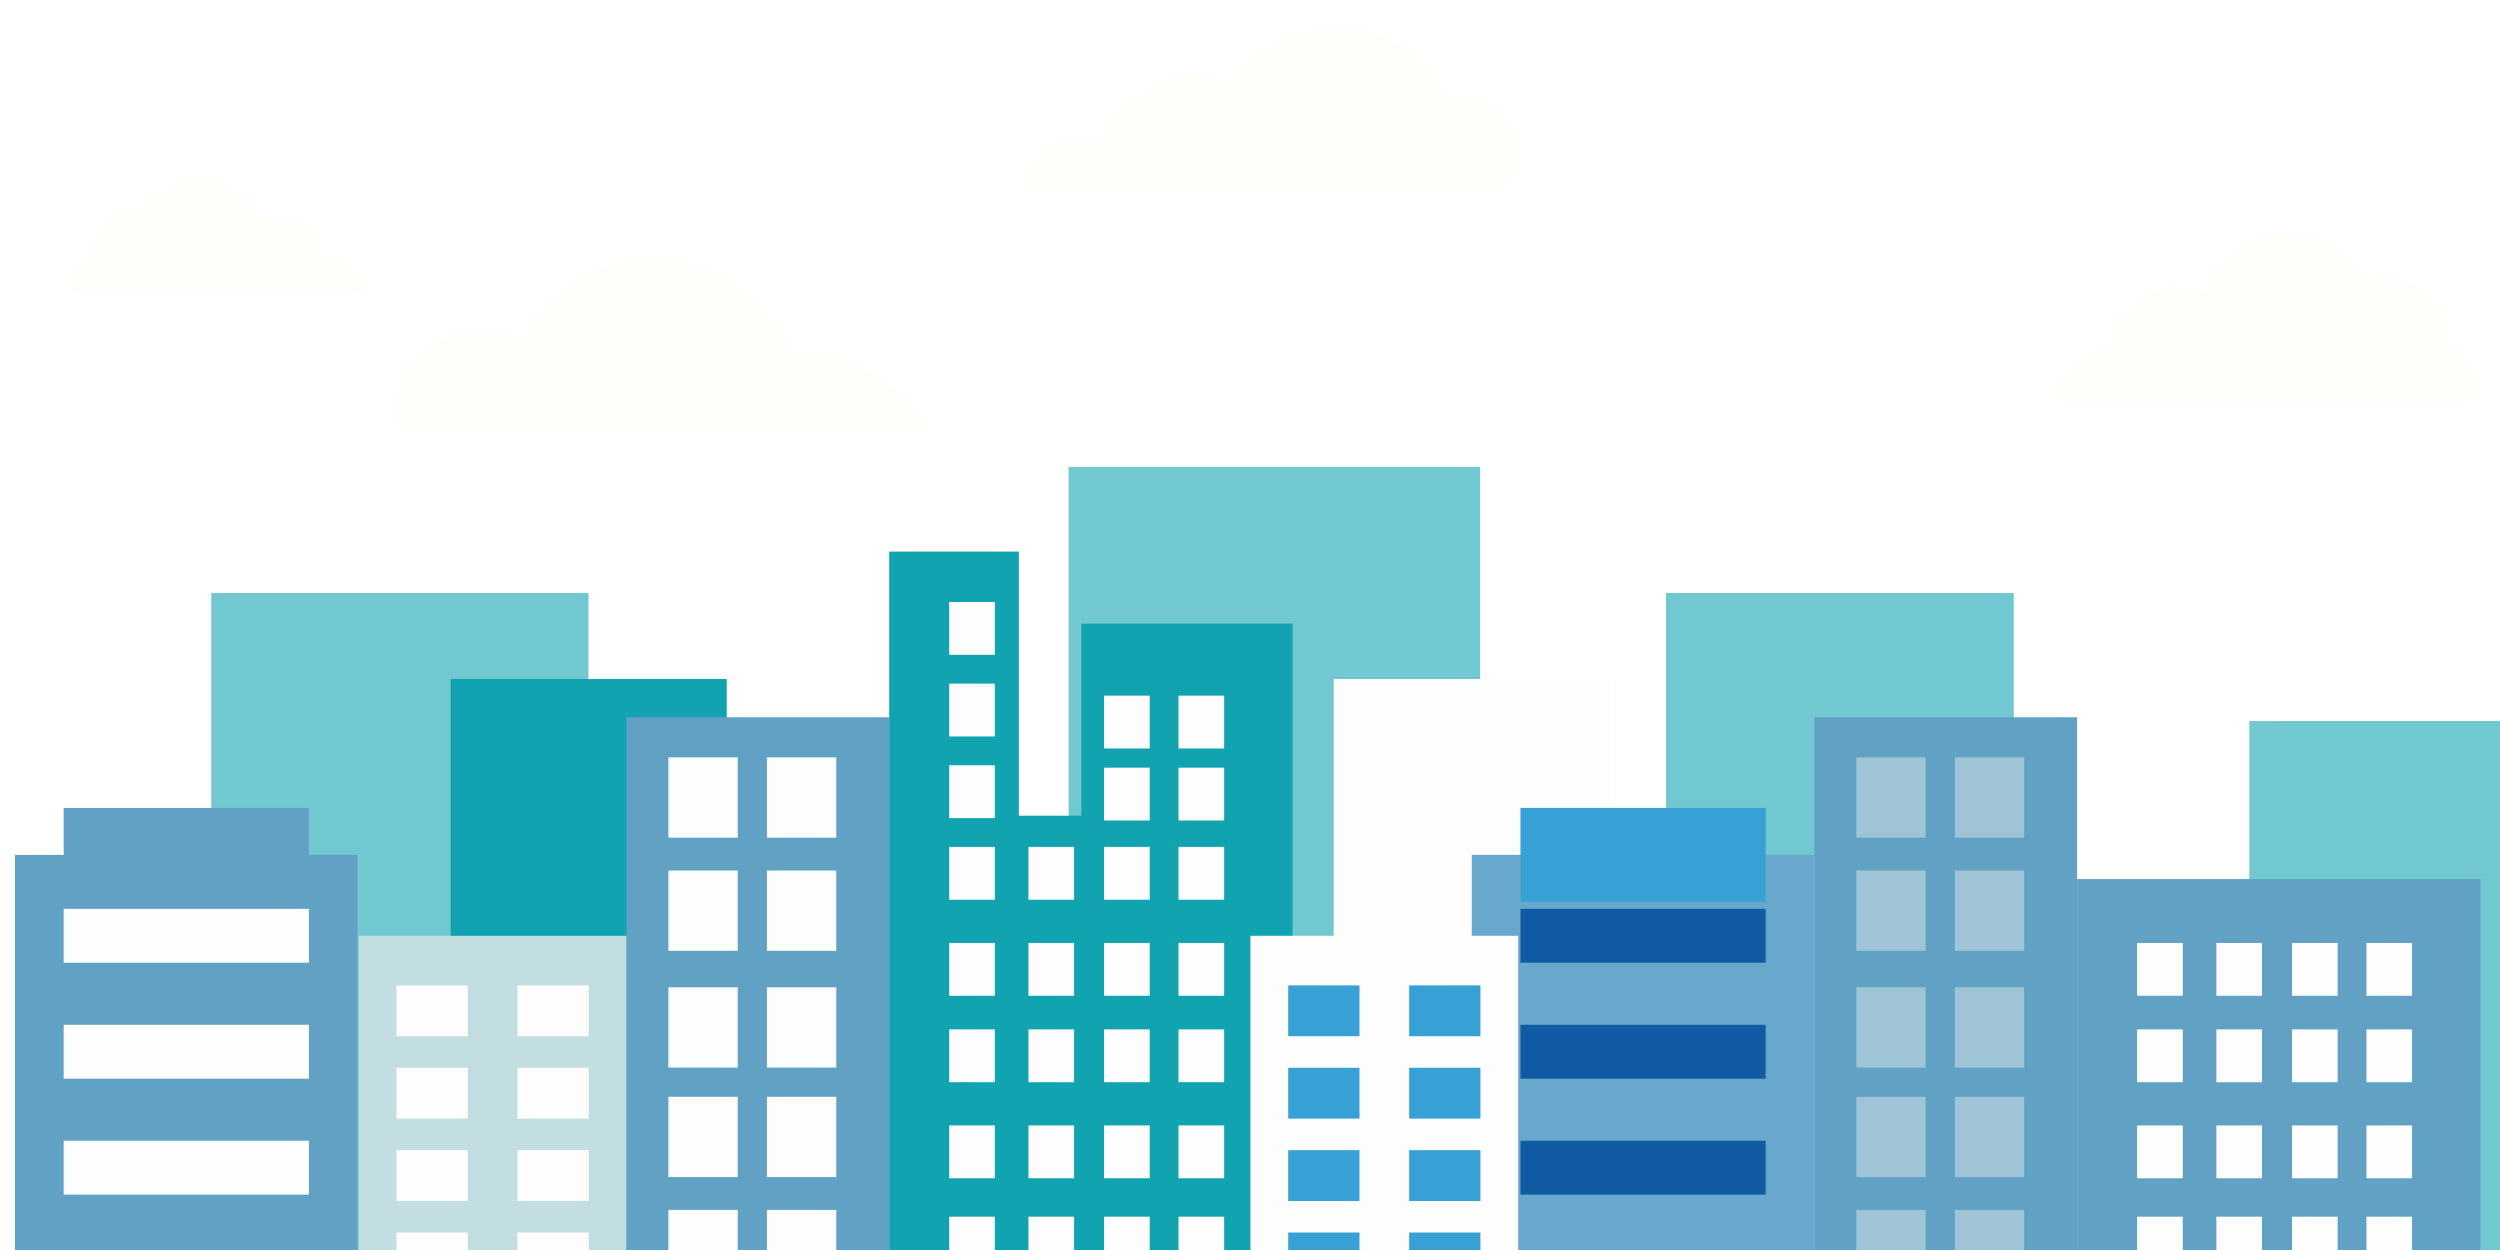
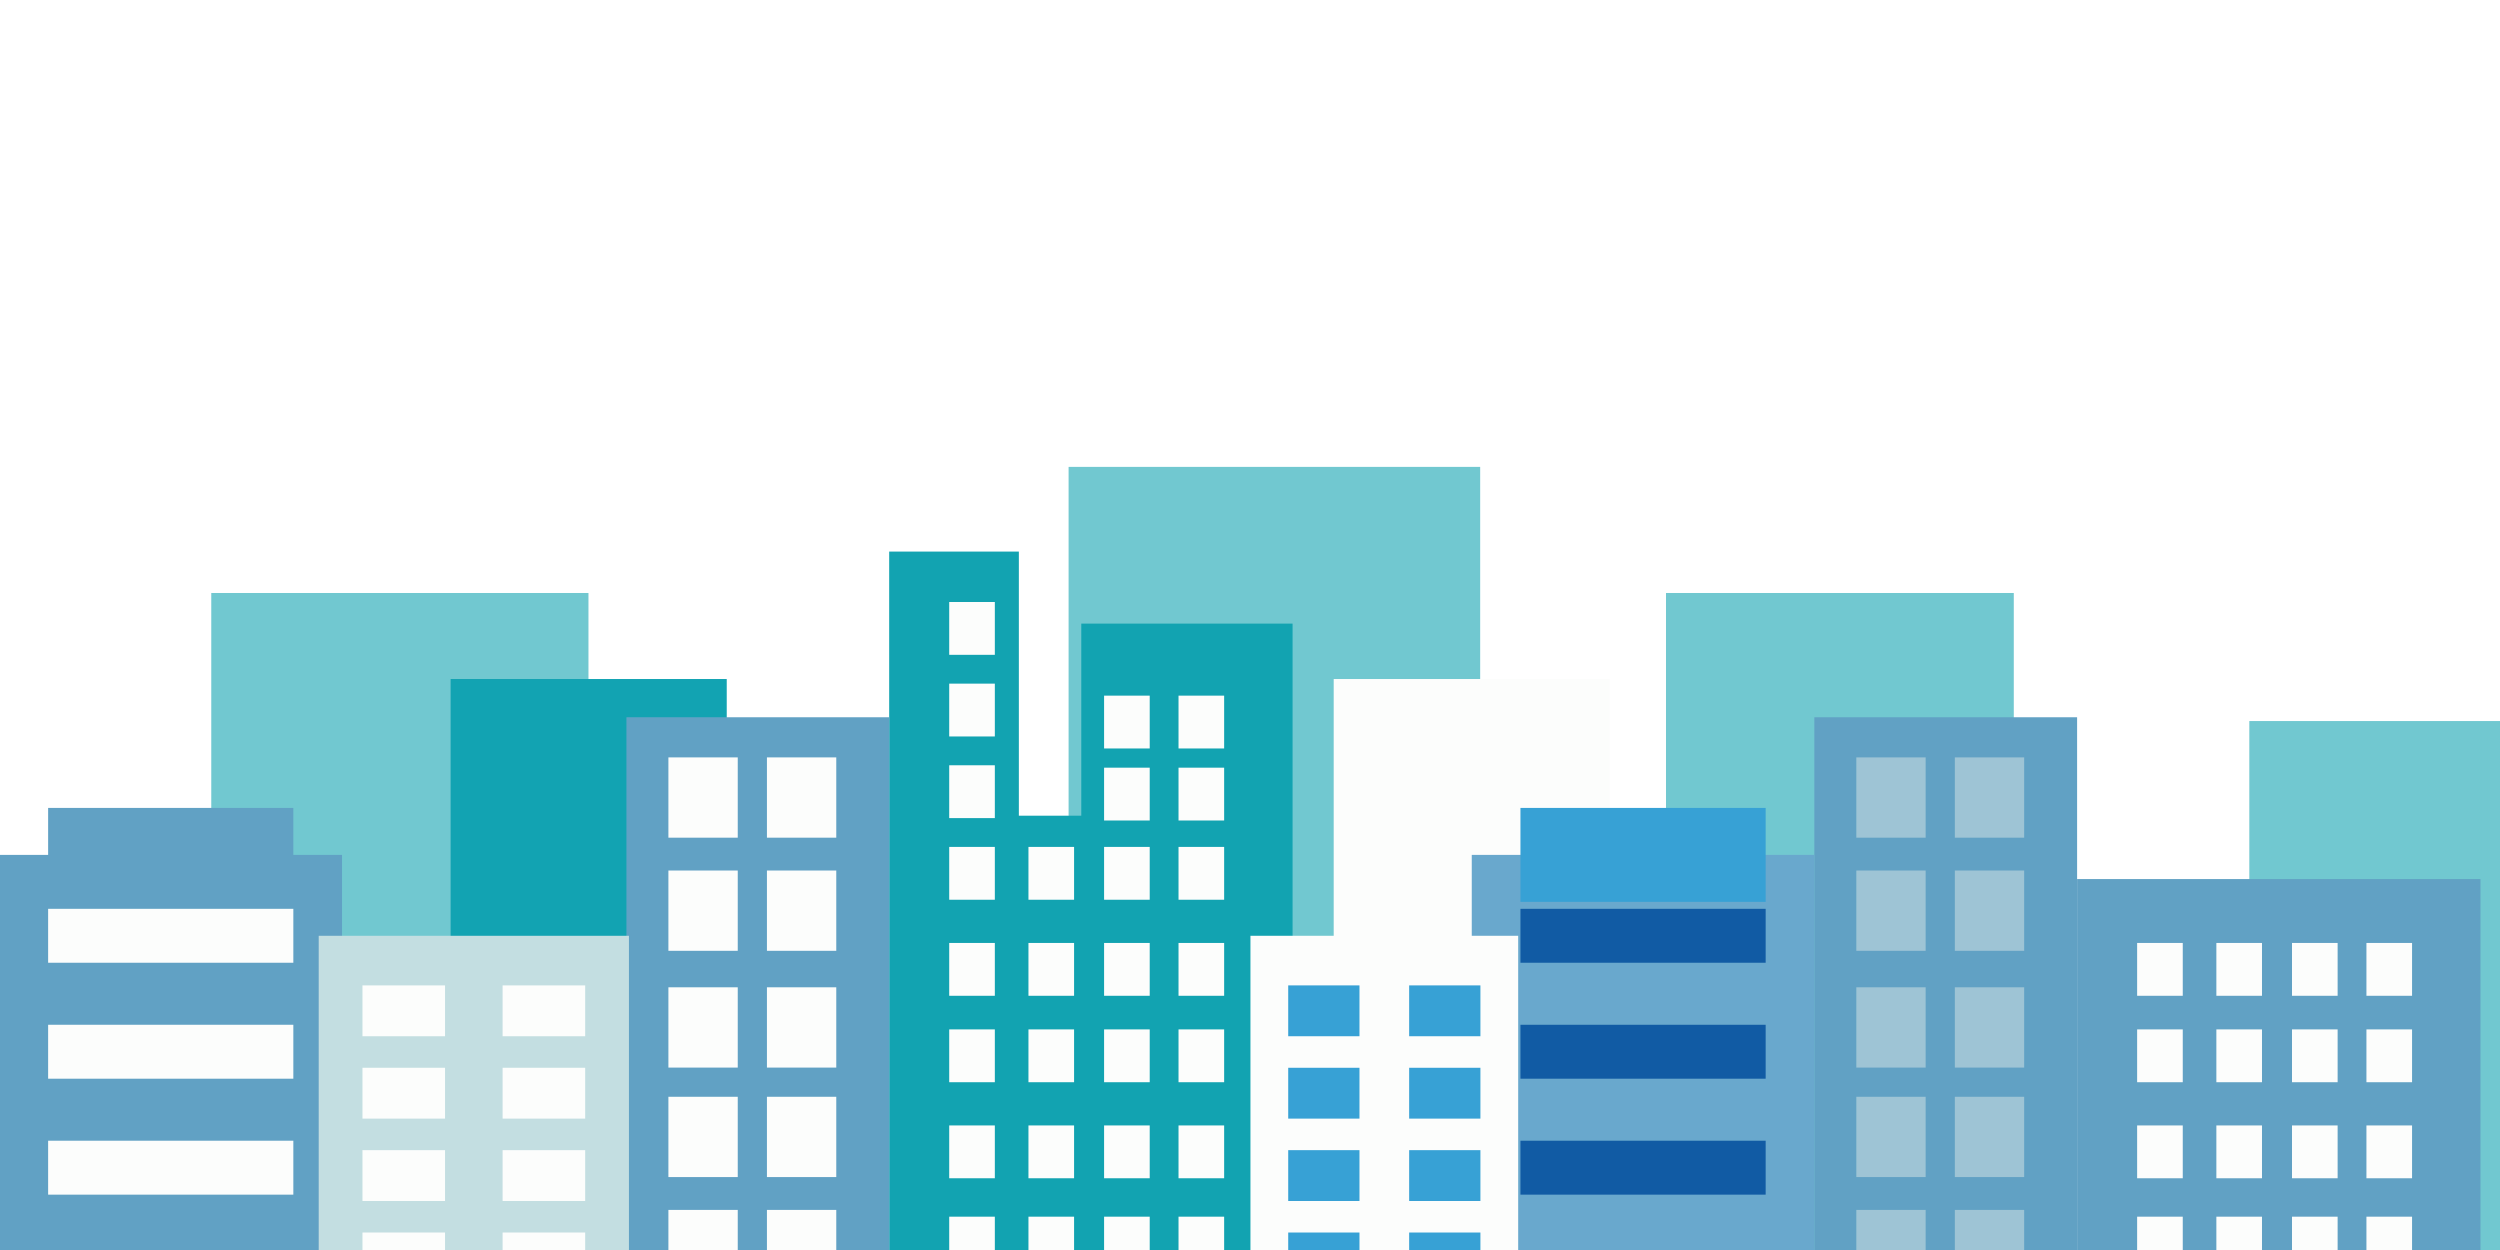
<svg xmlns="http://www.w3.org/2000/svg" id="apps" version="1.1" xml:space="preserve" width="1000" height="500" viewBox="0 0 1000 500">
  <defs id="defs6">
    <clipPath clipPathUnits="userSpaceOnUse" id="clipPath18">
      <path d="M 0,800 800,800 800,0 0,0 0,800 Z" id="path20" />
    </clipPath>
    <clipPath clipPathUnits="userSpaceOnUse" id="clipPath26">
      <path d="m 337.081,374.47 131.857,0 0,-374.47 -131.857,0 0,374.47 z" id="path28" />
    </clipPath>
    <clipPath clipPathUnits="userSpaceOnUse" id="clipPath40">
      <path d="m 62.772,334.065 120.809,0 0,-334.065 -120.809,0 0,334.065 z" id="path42" />
    </clipPath>
    <clipPath clipPathUnits="userSpaceOnUse" id="clipPath54">
      <path d="m 528.32,334.065 111.326,0 0,-334.065 -111.326,0 0,334.065 z" id="path56" />
    </clipPath>
    <clipPath clipPathUnits="userSpaceOnUse" id="clipPath68">
      <path d="m 714.941,293.071 88.361,0 0,-293.071 -88.361,0 0,293.071 z" id="path70" />
    </clipPath>
    <clipPath clipPathUnits="userSpaceOnUse" id="clipPath378">
      <path d="M 0,800 800,800 800,0 0,0 0,800 Z" id="path380" />
    </clipPath>
    <clipPath clipPathUnits="userSpaceOnUse" id="clipPath490">
      <path d="m 82.039,760.912 667.227,0 0,-332.352 -667.227,0 0,332.352 z" id="path492" />
    </clipPath>
    <clipPath clipPathUnits="userSpaceOnUse" id="clipPath616">
      <path d="m 69.217,749.222 681.049,0 0,-305.391 -681.049,0 0,305.391 z" id="path618" />
    </clipPath>
    <clipPath clipPathUnits="userSpaceOnUse" id="clipPath712">
      <path d="m 288.621,785.406 222.758,0 0,-22.135 -222.758,0 0,22.135 z" id="path714" />
    </clipPath>
    <clipPath clipPathUnits="userSpaceOnUse" id="clipPath378-0">
      <path d="M 0,800 800,800 800,0 0,0 0,800 Z" id="path380-4" />
    </clipPath>
    <clipPath clipPathUnits="userSpaceOnUse" id="clipPath490-1">
      <path d="m 82.039,760.912 667.227,0 0,-332.352 -667.227,0 0,332.352 z" id="path492-1" />
    </clipPath>
    <clipPath clipPathUnits="userSpaceOnUse" id="clipPath616-3">
      <path d="m 69.217,749.222 681.049,0 0,-305.391 -681.049,0 0,305.391 z" id="path618-5" />
    </clipPath>
    <clipPath clipPathUnits="userSpaceOnUse" id="clipPath490-1-6">
      <path d="m 82.039,760.912 667.227,0 0,-332.352 -667.227,0 0,332.352 z" id="path492-1-5" />
    </clipPath>
    <clipPath clipPathUnits="userSpaceOnUse" id="clipPath616-3-6">
      <path d="m 69.217,749.222 681.049,0 0,-305.391 -681.049,0 0,305.391 z" id="path618-5-4" />
    </clipPath>
    <clipPath clipPathUnits="userSpaceOnUse" id="clipPath616-3-6-2">
      <path d="m 69.217,749.222 681.049,0 0,-305.391 -681.049,0 0,305.391 z" id="path618-5-4-3" />
    </clipPath>
  </defs>
  <g id="g10" transform="matrix(1.25,0,0,-1.25,23.29967,344.5552)">
    <g transform="translate(21.27951,33.10332)" id="g374">
      <g id="g376" clip-path="url(#clipPath378-0)" />
    </g>
    <g id="g6237" transform="translate(30.23104,-3.9999999e-6)">
      <g id="g4417" transform="translate(-44.07467,-102.9548)">
        <g transform="translate(0,-145.2)" id="g14">
          <g id="g16" clip-path="url(#clipPath18)">
            <g id="g22">
              <g id="g24" />
              <g id="g30">
                <g clip-path="url(#clipPath26)" id="g32" style="opacity:0.6">
                  <path d="m 468.938,0 -131.857,0 0,374.47 131.857,0 0,-374.47 z" style="fill:#12a3b1;fill-opacity:1;fill-rule:nonzero;stroke:none" id="path34" />
                </g>
              </g>
            </g>
            <g id="g36">
              <g id="g38" />
              <g id="g44">
                <g clip-path="url(#clipPath40)" id="g46" style="opacity:0.6">
                  <path d="m 183.581,0 -120.809,0 0,334.065 120.809,0 0,-334.065 z" style="fill:#12a3b1;fill-opacity:1;fill-rule:nonzero;stroke:none" id="path48" />
                </g>
              </g>
            </g>
            <g id="g50">
              <g id="g52" />
              <g id="g58">
                <g clip-path="url(#clipPath54)" id="g60" style="opacity:0.6">
                  <path d="m 639.646,0 -111.326,0 0,334.065 111.326,0 0,-334.065 z" style="fill:#12a3b1;fill-opacity:1;fill-rule:nonzero;stroke:none" id="path62" />
                </g>
              </g>
            </g>
            <g id="g64">
              <g id="g66" />
              <g id="g72">
                <g clip-path="url(#clipPath68)" id="g74" style="opacity:0.6">
                  <path d="m 803.302,0 -88.36,0 0,293.071 88.36,0 0,-293.071 z" style="fill:#12a3b1;fill-opacity:1;fill-rule:nonzero;stroke:none" id="path76" />
                </g>
              </g>
            </g>
          </g>
        </g>
        <path d="m 139.4,-145.2 88.36,0 0,306.514 -88.36,0 0,-306.514 z" style="fill:#12a3b2;fill-opacity:1;fill-rule:nonzero;stroke:none" id="path78" />
        <path d="m 421.986,-145.2 88.36,0 0,306.514 -88.36,0 0,-306.514 z" style="fill:#fcfdfc;fill-opacity:1;fill-rule:nonzero;stroke:none" id="path80" />
        <g id="g82" transform="translate(279.7443,202.0947)">
          <path d="m 0,0 0,-347.295 129.083,0 0,324.245 -67.613,0 0,-61.468 -19.978,0 L 41.492,0 0,0 Z" style="fill:#12a3b1;fill-opacity:1;fill-rule:nonzero;stroke:none" id="path84" />
        </g>
        <path d="m 313.552,90.683 -14.599,0 0,16.904 14.599,0 0,-16.904 z" style="fill:#fcfdfc;fill-opacity:1;fill-rule:nonzero;stroke:none" id="path86" />
        <path d="m 313.552,116.807 -14.599,0 0,16.904 14.599,0 0,-16.904 z" style="fill:#fcfdfc;fill-opacity:1;fill-rule:nonzero;stroke:none" id="path88" />
        <path d="m 313.552,142.932 -14.599,0 0,16.903 14.599,0 0,-16.903 z" style="fill:#fcfdfc;fill-opacity:1;fill-rule:nonzero;stroke:none" id="path90" />
        <path d="m 313.552,169.056 -14.599,0 0,16.903 14.599,0 0,-16.903 z" style="fill:#fcfdfc;fill-opacity:1;fill-rule:nonzero;stroke:none" id="path92" />
        <path d="m 338.908,90.683 -14.598,0 0,16.904 14.598,0 0,-16.904 z" style="fill:#fcfdfc;fill-opacity:1;fill-rule:nonzero;stroke:none" id="path94" />
        <path d="m 363.111,90.683 -14.599,0 0,16.904 14.599,0 0,-16.904 z" style="fill:#fcfdfc;fill-opacity:1;fill-rule:nonzero;stroke:none" id="path96" />
        <path d="m 386.93,90.683 -14.599,0 0,16.904 14.599,0 0,-16.904 z" style="fill:#fcfdfc;fill-opacity:1;fill-rule:nonzero;stroke:none" id="path98" />
        <path d="m 363.111,116.039 -14.599,0 0,16.903 14.599,0 0,-16.903 z" style="fill:#fcfdfc;fill-opacity:1;fill-rule:nonzero;stroke:none" id="path100" />
        <path d="m 386.93,116.039 -14.599,0 0,16.903 14.599,0 0,-16.903 z" style="fill:#fcfdfc;fill-opacity:1;fill-rule:nonzero;stroke:none" id="path102" />
        <path d="m 363.111,139.09 -14.599,0 0,16.903 14.599,0 0,-16.903 z" style="fill:#fcfdfc;fill-opacity:1;fill-rule:nonzero;stroke:none" id="path104" />
        <path d="m 386.93,139.09 -14.599,0 0,16.903 14.599,0 0,-16.903 z" style="fill:#fcfdfc;fill-opacity:1;fill-rule:nonzero;stroke:none" id="path106" />
        <path d="m 313.552,59.949 -14.599,0 0,16.904 14.599,0 0,-16.904 z" style="fill:#fcfdfc;fill-opacity:1;fill-rule:nonzero;stroke:none" id="path108" />
        <path d="m 338.908,59.949 -14.598,0 0,16.904 14.598,0 0,-16.904 z" style="fill:#fcfdfc;fill-opacity:1;fill-rule:nonzero;stroke:none" id="path110" />
        <path d="m 363.111,59.949 -14.599,0 0,16.904 14.599,0 0,-16.904 z" style="fill:#fcfdfc;fill-opacity:1;fill-rule:nonzero;stroke:none" id="path112" />
        <path d="m 386.93,59.949 -14.599,0 0,16.904 14.599,0 0,-16.904 z" style="fill:#fcfdfc;fill-opacity:1;fill-rule:nonzero;stroke:none" id="path114" />
        <path d="m 313.552,32.289 -14.599,0 0,16.902 14.599,0 0,-16.902 z" style="fill:#fcfdfc;fill-opacity:1;fill-rule:nonzero;stroke:none" id="path116" />
        <path d="m 338.908,32.289 -14.598,0 0,16.902 14.598,0 0,-16.902 z" style="fill:#fcfdfc;fill-opacity:1;fill-rule:nonzero;stroke:none" id="path118" />
        <path d="m 363.111,32.289 -14.599,0 0,16.902 14.599,0 0,-16.902 z" style="fill:#fcfdfc;fill-opacity:1;fill-rule:nonzero;stroke:none" id="path120" />
        <path d="m 386.93,32.289 -14.599,0 0,16.902 14.599,0 0,-16.902 z" style="fill:#fcfdfc;fill-opacity:1;fill-rule:nonzero;stroke:none" id="path122" />
        <path d="m 313.552,1.555 -14.599,0 0,16.904 14.599,0 0,-16.904 z" style="fill:#fcfdfc;fill-opacity:1;fill-rule:nonzero;stroke:none" id="path124" />
        <path d="m 338.908,1.555 -14.598,0 0,16.904 14.598,0 0,-16.904 z" style="fill:#fcfdfc;fill-opacity:1;fill-rule:nonzero;stroke:none" id="path126" />
        <path d="m 363.111,1.555 -14.599,0 0,16.904 14.599,0 0,-16.904 z" style="fill:#fcfdfc;fill-opacity:1;fill-rule:nonzero;stroke:none" id="path128" />
        <path d="m 386.93,1.555 -14.599,0 0,16.904 14.599,0 0,-16.904 z" style="fill:#fcfdfc;fill-opacity:1;fill-rule:nonzero;stroke:none" id="path130" />
        <path d="m 313.552,-27.642 -14.599,0 0,16.903 14.599,0 0,-16.903 z" style="fill:#fcfdfc;fill-opacity:1;fill-rule:nonzero;stroke:none" id="path132" />
        <path d="m 338.908,-27.642 -14.598,0 0,16.903 14.598,0 0,-16.903 z" style="fill:#fcfdfc;fill-opacity:1;fill-rule:nonzero;stroke:none" id="path134" />
        <path d="m 363.111,-27.642 -14.599,0 0,16.903 14.599,0 0,-16.903 z" style="fill:#fcfdfc;fill-opacity:1;fill-rule:nonzero;stroke:none" id="path136" />
        <path d="m 386.93,-27.642 -14.599,0 0,16.903 14.599,0 0,-16.903 z" style="fill:#fcfdfc;fill-opacity:1;fill-rule:nonzero;stroke:none" id="path138" />
        <path d="m 313.552,-58.377 -14.599,0 0,16.904 14.599,0 0,-16.904 z" style="fill:#fcfdfc;fill-opacity:1;fill-rule:nonzero;stroke:none" id="path140" />
        <path d="m 338.908,-58.377 -14.598,0 0,16.904 14.598,0 0,-16.904 z" style="fill:#fcfdfc;fill-opacity:1;fill-rule:nonzero;stroke:none" id="path142" />
        <path d="m 363.111,-58.377 -14.599,0 0,16.904 14.599,0 0,-16.904 z" style="fill:#fcfdfc;fill-opacity:1;fill-rule:nonzero;stroke:none" id="path144" />
        <path d="m 386.93,-58.377 -14.599,0 0,16.904 14.599,0 0,-16.904 z" style="fill:#fcfdfc;fill-opacity:1;fill-rule:nonzero;stroke:none" id="path146" />
        <path d="m 313.552,-83.731 -14.599,0 0,16.902 14.599,0 0,-16.902 z" style="fill:#fcfdfc;fill-opacity:1;fill-rule:nonzero;stroke:none" id="path148" />
        <path d="m 338.908,-83.731 -14.598,0 0,16.902 14.598,0 0,-16.902 z" style="fill:#fcfdfc;fill-opacity:1;fill-rule:nonzero;stroke:none" id="path150" />
        <path d="m 363.111,-83.731 -14.599,0 0,16.902 14.599,0 0,-16.902 z" style="fill:#fcfdfc;fill-opacity:1;fill-rule:nonzero;stroke:none" id="path152" />
        <path d="m 386.93,-83.731 -14.599,0 0,16.902 14.599,0 0,-16.902 z" style="fill:#fcfdfc;fill-opacity:1;fill-rule:nonzero;stroke:none" id="path154" />
        <path d="m 313.552,-114.467 -14.599,0 0,16.904 14.599,0 0,-16.904 z" style="fill:#fcfdfc;fill-opacity:1;fill-rule:nonzero;stroke:none" id="path156" />
        <path d="m 338.908,-114.467 -14.598,0 0,16.904 14.598,0 0,-16.904 z" style="fill:#fcfdfc;fill-opacity:1;fill-rule:nonzero;stroke:none" id="path158" />
        <path d="m 363.111,-114.467 -14.599,0 0,16.904 14.599,0 0,-16.904 z" style="fill:#fcfdfc;fill-opacity:1;fill-rule:nonzero;stroke:none" id="path160" />
        <path d="m 386.93,-114.467 -14.599,0 0,16.904 14.599,0 0,-16.904 z" style="fill:#fcfdfc;fill-opacity:1;fill-rule:nonzero;stroke:none" id="path162" />
        <path d="m 334.298,-145.2 19.21,0 0,22.282 -19.21,0 0,-22.282 z" style="fill:#fcfdfc;fill-opacity:1;fill-rule:nonzero;stroke:none" id="path164" />
        <path d="m 659.877,-145.2 129.083,0 0,242.499 -129.083,0 0,-242.499 z" style="fill:#61a1c4;fill-opacity:1;fill-rule:nonzero;stroke:none" id="path166" />
        <path d="m 693.685,59.949 -14.599,0 0,16.904 14.599,0 0,-16.904 z" style="fill:#fcfdfc;fill-opacity:1;fill-rule:nonzero;stroke:none" id="path168" />
        <path d="m 719.04,59.949 -14.599,0 0,16.904 14.599,0 0,-16.904 z" style="fill:#fcfdfc;fill-opacity:1;fill-rule:nonzero;stroke:none" id="path170" />
        <path d="m 743.244,59.949 -14.6,0 0,16.904 14.6,0 0,-16.904 z" style="fill:#fcfdfc;fill-opacity:1;fill-rule:nonzero;stroke:none" id="path172" />
        <path d="m 767.062,59.949 -14.599,0 0,16.904 14.599,0 0,-16.904 z" style="fill:#fcfdfc;fill-opacity:1;fill-rule:nonzero;stroke:none" id="path174" />
        <path d="m 693.685,32.289 -14.599,0 0,16.902 14.599,0 0,-16.902 z" style="fill:#fcfdfc;fill-opacity:1;fill-rule:nonzero;stroke:none" id="path176" />
        <path d="m 719.04,32.289 -14.599,0 0,16.902 14.599,0 0,-16.902 z" style="fill:#fcfdfc;fill-opacity:1;fill-rule:nonzero;stroke:none" id="path178" />
        <path d="m 743.244,32.289 -14.6,0 0,16.902 14.6,0 0,-16.902 z" style="fill:#fcfdfc;fill-opacity:1;fill-rule:nonzero;stroke:none" id="path180" />
        <path d="m 767.062,32.289 -14.599,0 0,16.902 14.599,0 0,-16.902 z" style="fill:#fcfdfc;fill-opacity:1;fill-rule:nonzero;stroke:none" id="path182" />
        <path d="m 693.685,1.555 -14.599,0 0,16.904 14.599,0 0,-16.904 z" style="fill:#fcfdfc;fill-opacity:1;fill-rule:nonzero;stroke:none" id="path184" />
        <path d="m 719.04,1.555 -14.599,0 0,16.904 14.599,0 0,-16.904 z" style="fill:#fcfdfc;fill-opacity:1;fill-rule:nonzero;stroke:none" id="path186" />
        <path d="m 743.244,1.555 -14.6,0 0,16.904 14.6,0 0,-16.904 z" style="fill:#fcfdfc;fill-opacity:1;fill-rule:nonzero;stroke:none" id="path188" />
        <path d="m 767.062,1.555 -14.599,0 0,16.904 14.599,0 0,-16.904 z" style="fill:#fcfdfc;fill-opacity:1;fill-rule:nonzero;stroke:none" id="path190" />
        <path d="m 693.685,-27.642 -14.599,0 0,16.903 14.599,0 0,-16.903 z" style="fill:#fcfdfc;fill-opacity:1;fill-rule:nonzero;stroke:none" id="path192" />
        <path d="m 719.04,-27.642 -14.599,0 0,16.903 14.599,0 0,-16.903 z" style="fill:#fcfdfc;fill-opacity:1;fill-rule:nonzero;stroke:none" id="path194" />
        <path d="m 743.244,-27.642 -14.6,0 0,16.903 14.6,0 0,-16.903 z" style="fill:#fcfdfc;fill-opacity:1;fill-rule:nonzero;stroke:none" id="path196" />
        <path d="m 767.062,-27.642 -14.599,0 0,16.903 14.599,0 0,-16.903 z" style="fill:#fcfdfc;fill-opacity:1;fill-rule:nonzero;stroke:none" id="path198" />
        <path d="m 693.685,-58.377 -14.599,0 0,16.904 14.599,0 0,-16.904 z" style="fill:#fcfdfc;fill-opacity:1;fill-rule:nonzero;stroke:none" id="path200" />
        <path d="m 719.04,-58.377 -14.599,0 0,16.904 14.599,0 0,-16.904 z" style="fill:#fcfdfc;fill-opacity:1;fill-rule:nonzero;stroke:none" id="path202" />
        <path d="m 743.244,-58.377 -14.6,0 0,16.904 14.6,0 0,-16.904 z" style="fill:#fcfdfc;fill-opacity:1;fill-rule:nonzero;stroke:none" id="path204" />
        <path d="m 767.062,-58.377 -14.599,0 0,16.904 14.599,0 0,-16.904 z" style="fill:#fcfdfc;fill-opacity:1;fill-rule:nonzero;stroke:none" id="path206" />
        <path d="m 693.685,-83.731 -14.599,0 0,16.902 14.599,0 0,-16.902 z" style="fill:#fcfdfc;fill-opacity:1;fill-rule:nonzero;stroke:none" id="path208" />
        <path d="m 719.04,-83.731 -14.599,0 0,16.902 14.599,0 0,-16.902 z" style="fill:#fcfdfc;fill-opacity:1;fill-rule:nonzero;stroke:none" id="path210" />
        <path d="m 743.244,-83.731 -14.6,0 0,16.902 14.6,0 0,-16.902 z" style="fill:#fcfdfc;fill-opacity:1;fill-rule:nonzero;stroke:none" id="path212" />
        <path d="m 767.062,-83.731 -14.599,0 0,16.902 14.599,0 0,-16.902 z" style="fill:#fcfdfc;fill-opacity:1;fill-rule:nonzero;stroke:none" id="path214" />
        <path d="m 693.685,-114.467 -14.599,0 0,16.904 14.599,0 0,-16.904 z" style="fill:#fcfdfc;fill-opacity:1;fill-rule:nonzero;stroke:none" id="path216" />
        <path d="m 719.04,-114.467 -14.599,0 0,16.904 14.599,0 0,-16.904 z" style="fill:#fcfdfc;fill-opacity:1;fill-rule:nonzero;stroke:none" id="path218" />
        <path d="m 743.244,-114.467 -14.6,0 0,16.904 14.6,0 0,-16.904 z" style="fill:#fcfdfc;fill-opacity:1;fill-rule:nonzero;stroke:none" id="path220" />
        <path d="m 767.062,-114.467 -14.599,0 0,16.904 14.599,0 0,-16.904 z" style="fill:#fcfdfc;fill-opacity:1;fill-rule:nonzero;stroke:none" id="path222" />
        <path d="m 714.431,-145.2 19.208,0 0,22.282 -19.208,0 0,-22.282 z" style="fill:#fcfdfc;fill-opacity:1;fill-rule:nonzero;stroke:none" id="path224" />
        <path d="m 195.664,-145.2 84.08,0 0,294.278 -84.08,0 0,-294.278 z" style="fill:#61a1c4;fill-opacity:1;fill-rule:nonzero;stroke:none" id="path226" />
        <path d="m 231.281,110.541 -22.188,0 0,25.692 22.188,0 0,-25.692 z" style="fill:#fcfdfc;fill-opacity:1;fill-rule:nonzero;stroke:none" id="path228" />
        <path d="m 262.811,110.541 -22.187,0 0,25.692 22.187,0 0,-25.692 z" style="fill:#fcfdfc;fill-opacity:1;fill-rule:nonzero;stroke:none" id="path230" />
        <path d="m 231.281,74.341 -22.188,0 0,25.691 22.188,0 0,-25.691 z" style="fill:#fcfdfc;fill-opacity:1;fill-rule:nonzero;stroke:none" id="path232" />
        <path d="m 262.811,74.341 -22.187,0 0,25.691 22.187,0 0,-25.691 z" style="fill:#fcfdfc;fill-opacity:1;fill-rule:nonzero;stroke:none" id="path234" />
        <path d="m 231.281,36.971 -22.188,0 0,25.692 22.188,0 0,-25.692 z" style="fill:#fcfdfc;fill-opacity:1;fill-rule:nonzero;stroke:none" id="path236" />
        <path d="m 262.811,36.971 -22.187,0 0,25.692 22.187,0 0,-25.692 z" style="fill:#fcfdfc;fill-opacity:1;fill-rule:nonzero;stroke:none" id="path238" />
        <path d="m 231.281,1.939 -22.188,0 0,25.691 22.188,0 0,-25.691 z" style="fill:#fcfdfc;fill-opacity:1;fill-rule:nonzero;stroke:none" id="path240" />
        <path d="m 262.811,1.939 -22.187,0 0,25.691 22.187,0 0,-25.691 z" style="fill:#fcfdfc;fill-opacity:1;fill-rule:nonzero;stroke:none" id="path242" />
        <path d="m 231.281,-34.262 -22.188,0 0,25.69 22.188,0 0,-25.69 z" style="fill:#fcfdfc;fill-opacity:1;fill-rule:nonzero;stroke:none" id="path244" />
        <path d="m 262.811,-34.262 -22.187,0 0,25.69 22.187,0 0,-25.69 z" style="fill:#fcfdfc;fill-opacity:1;fill-rule:nonzero;stroke:none" id="path246" />
        <path d="m 231.281,-70.463 -22.188,0 0,25.69 22.188,0 0,-25.69 z" style="fill:#fcfdfc;fill-opacity:1;fill-rule:nonzero;stroke:none" id="path248" />
        <path d="m 262.811,-70.463 -22.187,0 0,25.69 22.187,0 0,-25.69 z" style="fill:#fcfdfc;fill-opacity:1;fill-rule:nonzero;stroke:none" id="path250" />
        <path d="m 231.281,-105.497 -22.188,0 0,25.692 22.188,0 0,-25.692 z" style="fill:#fcfdfc;fill-opacity:1;fill-rule:nonzero;stroke:none" id="path252" />
        <path d="m 262.811,-105.497 -22.187,0 0,25.692 22.187,0 0,-25.692 z" style="fill:#fcfdfc;fill-opacity:1;fill-rule:nonzero;stroke:none" id="path254" />
        <path d="m 222.131,-145.2 29.194,0 0,33.866 -29.194,0 0,-33.866 z" style="fill:#fcfdfc;fill-opacity:1;fill-rule:nonzero;stroke:none" id="path256" />
        <path d="m 575.795,-145.2 84.082,0 0,294.278 -84.082,0 0,-294.278 z" style="fill:#61a1c4;fill-opacity:1;fill-rule:nonzero;stroke:none" id="path258" />
-         <path d="m 0,-145.2 109.63,0 0,250.233 -109.63,0 0,-250.233 z" style="fill:#61a1c4;fill-opacity:1;fill-rule:nonzero;stroke:none" id="path260" />
-         <path d="m 94.047,70.52 -78.465,0 0,17.256 78.465,0 0,-17.256 z" style="fill:#fcfdfc;fill-opacity:1;fill-rule:nonzero;stroke:none" id="path262" />
-         <path d="m 94.047,33.415 -78.465,0 0,17.258 78.465,0 0,-17.258 z" style="fill:#fcfdfc;fill-opacity:1;fill-rule:nonzero;stroke:none" id="path264" />
-         <path d="m 94.047,-3.688 -78.465,0 0,17.257 78.465,0 0,-17.257 z" style="fill:#fcfdfc;fill-opacity:1;fill-rule:nonzero;stroke:none" id="path266" />
-         <path d="m 94.047,-40.793 -78.465,0 0,17.259 78.465,0 0,-17.259 z" style="fill:#fcfdfc;fill-opacity:1;fill-rule:nonzero;stroke:none" id="path268" />
-         <path d="m 94.047,-77.895 -78.465,0 0,17.257 78.465,0 0,-17.257 z" style="fill:#fcfdfc;fill-opacity:1;fill-rule:nonzero;stroke:none" id="path270" />
-         <path d="m 94.047,120.065 -78.465,0 0,-30.061 78.465,0 0,30.061 z" style="fill:#61a1c4;fill-opacity:1;fill-rule:nonzero;stroke:none" id="path272" />
+         <path d="m -4.975,-145.2 109.63,0 0,250.233 -109.63,0 0,-250.233 z" style="fill:#61a1c4;fill-opacity:1;fill-rule:nonzero;stroke:none" id="path260" />
+         <path d="m 89.072,70.52 -78.465,0 0,17.256 78.465,0 0,-17.256 z" style="fill:#fcfdfc;fill-opacity:1;fill-rule:nonzero;stroke:none" id="path262" />
+         <path d="m 89.072,33.415 -78.465,0 0,17.258 78.465,0 0,-17.258 z" style="fill:#fcfdfc;fill-opacity:1;fill-rule:nonzero;stroke:none" id="path264" />
+         <path d="m 89.072,-3.688 -78.465,0 0,17.257 78.465,0 0,-17.257 z" style="fill:#fcfdfc;fill-opacity:1;fill-rule:nonzero;stroke:none" id="path266" />
+         <path d="m 89.072,-40.793 -78.465,0 0,17.259 78.465,0 0,-17.259 z" style="fill:#fcfdfc;fill-opacity:1;fill-rule:nonzero;stroke:none" id="path268" />
+         <path d="m 89.072,-77.895 -78.465,0 0,17.257 78.465,0 0,-17.257 z" style="fill:#fcfdfc;fill-opacity:1;fill-rule:nonzero;stroke:none" id="path270" />
+         <path d="m 89.072,120.065 -78.465,0 0,-30.061 78.465,0 0,30.061 z" style="fill:#61a1c4;fill-opacity:1;fill-rule:nonzero;stroke:none" id="path272" />
        <path d="m 466.165,-145.2 109.63,0 0,250.234 -109.63,0 0,-250.234 z" style="fill:#69a8cd;fill-opacity:1;fill-rule:nonzero;stroke:none" id="path274" />
        <path d="m 560.214,70.519 -78.466,0 0,17.257 78.466,0 0,-17.257 z" style="fill:#115ba4;fill-opacity:1;fill-rule:nonzero;stroke:none" id="path276" />
        <path d="m 560.214,33.415 -78.466,0 0,17.256 78.466,0 0,-17.256 z" style="fill:#115ba4;fill-opacity:1;fill-rule:nonzero;stroke:none" id="path278" />
        <path d="m 560.214,-3.688 -78.466,0 0,17.257 78.466,0 0,-17.257 z" style="fill:#115ba4;fill-opacity:1;fill-rule:nonzero;stroke:none" id="path280" />
        <path d="m 560.214,-40.793 -78.466,0 0,17.259 78.466,0 0,-17.259 z" style="fill:#115ba4;fill-opacity:1;fill-rule:nonzero;stroke:none" id="path282" />
        <path d="m 560.214,-77.895 -78.466,0 0,17.257 78.466,0 0,-17.257 z" style="fill:#115ba4;fill-opacity:1;fill-rule:nonzero;stroke:none" id="path284" />
        <path d="m 560.214,120.064 -78.466,0 0,-30.061 78.466,0 0,30.061 z" style="fill:#37a1d5;fill-opacity:1;fill-rule:nonzero;stroke:none" id="path286" />
-         <path d="m 109.992,-145.2 85.673,0 0,224.347 -85.673,0 0,-224.347 z" style="fill:#c3dee1;fill-opacity:1;fill-rule:nonzero;stroke:none" id="path288" />
-         <path d="m 144.877,47.001 -22.803,0 0,16.271 22.803,0 0,-16.271 z" style="fill:#fcfdfc;fill-opacity:1;fill-rule:nonzero;stroke:none" id="path290" />
-         <path d="m 183.581,47.001 -22.804,0 0,16.271 22.804,0 0,-16.271 z" style="fill:#fcfdfc;fill-opacity:1;fill-rule:nonzero;stroke:none" id="path292" />
-         <path d="m 144.877,20.642 -22.803,0 0,16.27 22.803,0 0,-16.27 z" style="fill:#fcfdfc;fill-opacity:1;fill-rule:nonzero;stroke:none" id="path294" />
-         <path d="m 183.581,20.642 -22.804,0 0,16.27 22.804,0 0,-16.27 z" style="fill:#fcfdfc;fill-opacity:1;fill-rule:nonzero;stroke:none" id="path296" />
-         <path d="m 144.877,-5.72 -22.803,0 0,16.271 22.803,0 0,-16.271 z" style="fill:#fcfdfc;fill-opacity:1;fill-rule:nonzero;stroke:none" id="path298" />
-         <path d="m 183.581,-5.72 -22.804,0 0,16.271 22.804,0 0,-16.271 z" style="fill:#fcfdfc;fill-opacity:1;fill-rule:nonzero;stroke:none" id="path300" />
-         <path d="m 144.877,-32.08 -22.803,0 0,16.271 22.803,0 0,-16.271 z" style="fill:#fcfdfc;fill-opacity:1;fill-rule:nonzero;stroke:none" id="path302" />
-         <path d="m 183.581,-32.08 -22.804,0 0,16.271 22.804,0 0,-16.271 z" style="fill:#fcfdfc;fill-opacity:1;fill-rule:nonzero;stroke:none" id="path304" />
-         <path d="m 144.877,-58.829 -22.803,0 0,16.271 22.803,0 0,-16.271 z" style="fill:#fcfdfc;fill-opacity:1;fill-rule:nonzero;stroke:none" id="path306" />
-         <path d="m 183.581,-58.829 -22.804,0 0,16.271 22.804,0 0,-16.271 z" style="fill:#fcfdfc;fill-opacity:1;fill-rule:nonzero;stroke:none" id="path308" />
-         <path d="m 144.877,-85.578 -22.803,0 0,16.271 22.803,0 0,-16.271 z" style="fill:#fcfdfc;fill-opacity:1;fill-rule:nonzero;stroke:none" id="path310" />
-         <path d="m 183.581,-85.578 -22.804,0 0,16.271 22.804,0 0,-16.271 z" style="fill:#fcfdfc;fill-opacity:1;fill-rule:nonzero;stroke:none" id="path312" />
-         <path d="m 135.243,-145.2 35.169,0 0,50.478 -35.169,0 0,-50.478 z" style="fill:#fcfdfc;fill-opacity:1;fill-rule:nonzero;stroke:none" id="path314" />
+         <path d="m 97.192,-145.2 99.273,0 0,224.347 -99.273,0 0,-224.347 z" style="fill:#c3dee1;fill-opacity:1;fill-rule:nonzero;stroke:none" id="path288" />
+         <path d="m 137.615,47.001 -26.423,0 0,16.271 26.423,0 0,-16.271 z" style="fill:#fcfdfc;fill-opacity:1;fill-rule:nonzero;stroke:none" id="path290" />
+         <path d="m 182.463,47.001 -26.424,0 0,16.271 26.424,0 0,-16.271 z" style="fill:#fcfdfc;fill-opacity:1;fill-rule:nonzero;stroke:none" id="path292" />
+         <path d="m 137.615,20.642 -26.423,0 0,16.27 26.423,0 0,-16.27 z" style="fill:#fcfdfc;fill-opacity:1;fill-rule:nonzero;stroke:none" id="path294" />
+         <path d="m 182.463,20.642 -26.424,0 0,16.27 26.424,0 0,-16.27 z" style="fill:#fcfdfc;fill-opacity:1;fill-rule:nonzero;stroke:none" id="path296" />
+         <path d="m 137.615,-5.72 -26.423,0 0,16.271 26.423,0 0,-16.271 z" style="fill:#fcfdfc;fill-opacity:1;fill-rule:nonzero;stroke:none" id="path298" />
+         <path d="m 182.463,-5.72 -26.424,0 0,16.271 26.424,0 0,-16.271 z" style="fill:#fcfdfc;fill-opacity:1;fill-rule:nonzero;stroke:none" id="path300" />
+         <path d="m 137.615,-32.08 -26.423,0 0,16.271 26.423,0 0,-16.271 z" style="fill:#fcfdfc;fill-opacity:1;fill-rule:nonzero;stroke:none" id="path302" />
+         <path d="m 182.463,-32.08 -26.424,0 0,16.271 26.424,0 0,-16.271 z" style="fill:#fcfdfc;fill-opacity:1;fill-rule:nonzero;stroke:none" id="path304" />
+         <path d="m 137.615,-58.829 -26.423,0 0,16.271 26.423,0 0,-16.271 z" style="fill:#fcfdfc;fill-opacity:1;fill-rule:nonzero;stroke:none" id="path306" />
+         <path d="m 182.463,-58.829 -26.424,0 0,16.271 26.424,0 0,-16.271 z" style="fill:#fcfdfc;fill-opacity:1;fill-rule:nonzero;stroke:none" id="path308" />
+         <path d="m 137.615,-85.578 -26.423,0 0,16.271 26.423,0 0,-16.271 z" style="fill:#fcfdfc;fill-opacity:1;fill-rule:nonzero;stroke:none" id="path310" />
+         <path d="m 182.463,-85.578 -26.424,0 0,16.271 26.424,0 0,-16.271 z" style="fill:#fcfdfc;fill-opacity:1;fill-rule:nonzero;stroke:none" id="path312" />
+         <path d="m 126.451,-145.2 40.752,0 0,50.478 -40.752,0 0,-50.478 z" style="fill:#fcfdfc;fill-opacity:1;fill-rule:nonzero;stroke:none" id="path314" />
        <path d="m 395.349,-145.2 85.673,0 0,224.348 -85.673,0 0,-224.348 z" style="fill:#fcfdfc;fill-opacity:1;fill-rule:nonzero;stroke:none" id="path316" />
        <path d="m 430.235,47.003 -22.803,0 0,16.271 22.803,0 0,-16.271 z" style="fill:#37a1d5;fill-opacity:1;fill-rule:nonzero;stroke:none" id="path318" />
        <path d="m 468.938,47.003 -22.804,0 0,16.271 22.804,0 0,-16.271 z" style="fill:#37a1d5;fill-opacity:1;fill-rule:nonzero;stroke:none" id="path320" />
        <path d="m 430.235,20.641 -22.803,0 0,16.271 22.803,0 0,-16.271 z" style="fill:#37a1d5;fill-opacity:1;fill-rule:nonzero;stroke:none" id="path322" />
        <path d="m 468.938,20.641 -22.804,0 0,16.271 22.804,0 0,-16.271 z" style="fill:#37a1d5;fill-opacity:1;fill-rule:nonzero;stroke:none" id="path324" />
        <path d="m 430.235,-5.72 -22.803,0 0,16.271 22.803,0 0,-16.271 z" style="fill:#37a1d5;fill-opacity:1;fill-rule:nonzero;stroke:none" id="path326" />
        <path d="m 468.938,-5.72 -22.804,0 0,16.271 22.804,0 0,-16.271 z" style="fill:#37a1d5;fill-opacity:1;fill-rule:nonzero;stroke:none" id="path328" />
        <path d="m 430.235,-32.08 -22.803,0 0,16.271 22.803,0 0,-16.271 z" style="fill:#37a1d5;fill-opacity:1;fill-rule:nonzero;stroke:none" id="path330" />
        <path d="m 468.938,-32.08 -22.804,0 0,16.271 22.804,0 0,-16.271 z" style="fill:#37a1d5;fill-opacity:1;fill-rule:nonzero;stroke:none" id="path332" />
        <path d="m 430.235,-58.829 -22.803,0 0,16.271 22.803,0 0,-16.271 z" style="fill:#37a1d5;fill-opacity:1;fill-rule:nonzero;stroke:none" id="path334" />
        <path d="m 468.938,-58.829 -22.804,0 0,16.271 22.804,0 0,-16.271 z" style="fill:#37a1d5;fill-opacity:1;fill-rule:nonzero;stroke:none" id="path336" />
        <path d="m 430.235,-85.578 -22.803,0 0,16.271 22.803,0 0,-16.271 z" style="fill:#37a1d5;fill-opacity:1;fill-rule:nonzero;stroke:none" id="path338" />
        <path d="m 468.938,-85.578 -22.804,0 0,16.271 22.804,0 0,-16.271 z" style="fill:#37a1d5;fill-opacity:1;fill-rule:nonzero;stroke:none" id="path340" />
        <path d="m 420.602,-145.2 35.169,0 0,50.478 -35.169,0 0,-50.478 z" style="fill:#37a1d5;fill-opacity:1;fill-rule:nonzero;stroke:none" id="path342" />
        <path d="m 611.413,110.541 -22.188,0 0,25.692 22.188,0 0,-25.692 z" style="fill:#9ec4d5;fill-opacity:1;fill-rule:nonzero;stroke:none" id="path344" />
        <path d="m 642.942,110.541 -22.188,0 0,25.692 22.188,0 0,-25.692 z" style="fill:#9ec4d5;fill-opacity:1;fill-rule:nonzero;stroke:none" id="path346" />
        <path d="m 611.413,74.341 -22.188,0 0,25.691 22.188,0 0,-25.691 z" style="fill:#9ec4d5;fill-opacity:1;fill-rule:nonzero;stroke:none" id="path348" />
        <path d="m 642.942,74.341 -22.188,0 0,25.691 22.188,0 0,-25.691 z" style="fill:#9ec4d5;fill-opacity:1;fill-rule:nonzero;stroke:none" id="path350" />
        <path d="m 611.413,36.971 -22.188,0 0,25.692 22.188,0 0,-25.692 z" style="fill:#9ec4d5;fill-opacity:1;fill-rule:nonzero;stroke:none" id="path352" />
        <path d="m 642.942,36.971 -22.188,0 0,25.692 22.188,0 0,-25.692 z" style="fill:#9ec4d5;fill-opacity:1;fill-rule:nonzero;stroke:none" id="path354" />
        <path d="m 611.413,1.939 -22.188,0 0,25.691 22.188,0 0,-25.691 z" style="fill:#9ec4d5;fill-opacity:1;fill-rule:nonzero;stroke:none" id="path356" />
        <path d="m 642.942,1.939 -22.188,0 0,25.691 22.188,0 0,-25.691 z" style="fill:#9ec4d5;fill-opacity:1;fill-rule:nonzero;stroke:none" id="path358" />
        <path d="m 611.413,-34.262 -22.188,0 0,25.69 22.188,0 0,-25.69 z" style="fill:#9ec4d5;fill-opacity:1;fill-rule:nonzero;stroke:none" id="path360" />
        <path d="m 642.942,-34.262 -22.188,0 0,25.69 22.188,0 0,-25.69 z" style="fill:#9ec4d5;fill-opacity:1;fill-rule:nonzero;stroke:none" id="path362" />
        <path d="m 611.413,-70.463 -22.188,0 0,25.69 22.188,0 0,-25.69 z" style="fill:#9ec4d5;fill-opacity:1;fill-rule:nonzero;stroke:none" id="path364" />
        <path d="m 642.942,-70.463 -22.188,0 0,25.69 22.188,0 0,-25.69 z" style="fill:#9ec4d5;fill-opacity:1;fill-rule:nonzero;stroke:none" id="path366" />
        <path d="m 611.413,-105.497 -22.188,0 0,25.692 22.188,0 0,-25.692 z" style="fill:#9ec4d5;fill-opacity:1;fill-rule:nonzero;stroke:none" id="path368" />
        <path d="m 642.942,-105.497 -22.188,0 0,25.692 22.188,0 0,-25.692 z" style="fill:#9ec4d5;fill-opacity:1;fill-rule:nonzero;stroke:none" id="path370" />
        <path d="m 602.263,-145.2 29.194,0 0,33.866 -29.194,0 0,-33.866 z" style="fill:#9ec4d5;fill-opacity:1;fill-rule:nonzero;stroke:none" id="path372" />
        <g id="g5957" transform="translate(15.58032,-135.1805)" />
-         <g style="opacity:0.6" id="g628" transform="translate(292.1016,241.7763)">
-           <path id="path630" style="fill:#fffdf6;fill-opacity:1;fill-rule:nonzero;stroke:none" d="m 0,0 c -8.139,14.368 -23.559,24.069 -41.251,24.069 -0.837,0 -1.668,-0.023 -2.494,-0.067 -6.893,17.647 -24.055,30.158 -44.143,30.158 -18.381,0 -34.299,-10.466 -42.16,-25.757 -3.805,2.029 -8.144,3.189 -12.754,3.189 -14.955,0 -27.081,-12.125 -27.081,-27.08 0,-1.542 0.161,-3.04 0.405,-4.512 L 0,0 Z" />
-         </g>
-         <g style="opacity:0.6" id="g636" transform="translate(18.57116,284.3724)">
-           <path id="path638" style="fill:#fffdf6;fill-opacity:1;fill-rule:nonzero;stroke:none" d="m 0,0 c -0.053,0.53 -0.082,1.066 -0.082,1.61 0,5.605 2.846,10.546 7.17,13.457 -0.001,0.077 -0.011,0.151 -0.011,0.228 0,6.861 5.561,12.423 12.422,12.423 1.528,0 2.987,-0.29 4.34,-0.795 3.011,6.321 9.457,10.69 16.925,10.69 8.586,0 15.817,-5.775 18.034,-13.652 1.999,1.176 4.323,1.862 6.811,1.862 7.442,0 13.474,-6.033 13.474,-13.474 7.062,0 12.844,-5.436 13.418,-12.349 L 0,0 Z" />
-         </g>
-         <g style="opacity:0.6" id="g624" transform="translate(684.6101,219.392)">
-           <path id="path626" style="fill:#fffdf6;fill-opacity:1;fill-rule:nonzero;stroke:none" d="m -208.475,98.305 c 2.941,3.278 4.746,7.598 4.746,12.351 0,10.232 -8.293,18.527 -18.526,18.527 -1.206,0 -2.383,-0.125 -3.528,-0.345 -6.768,13.042 -20.387,21.957 -36.099,21.957 -13.997,0 -26.339,-7.073 -33.653,-17.839 -3.567,1.542 -7.499,2.401 -11.633,2.401 -13.335,0 -24.582,-8.901 -28.149,-21.083 -2.257,0.978 -4.743,1.529 -7.361,1.529 -9.884,0 -17.938,-7.747 -18.473,-17.498 l 152.676,0 z" />
-         </g>
-         <g style="opacity:0.6" id="g632" transform="translate(786.5649,250.0228)">
-           <path id="path634" style="fill:#fffdf6;fill-opacity:1;fill-rule:nonzero;stroke:none" d="m 0,0 c 0.077,0.763 0.118,1.537 0.118,2.319 0,8.077 -4.099,15.194 -10.33,19.389 0.002,0.111 0.017,0.218 0.017,0.329 0,9.884 -8.013,17.898 -17.898,17.898 -2.202,0 -4.304,-0.417 -6.254,-1.145 -4.337,9.107 -13.625,15.402 -24.384,15.402 -12.371,0 -22.789,-8.321 -25.983,-19.67 -2.881,1.694 -6.227,2.683 -9.813,2.683 -10.722,0 -19.413,-8.692 -19.413,-19.414 -10.175,0 -18.505,-7.831 -19.332,-17.791 L 0,0 Z" />
-         </g>
      </g>
    </g>
  </g>
</svg>
